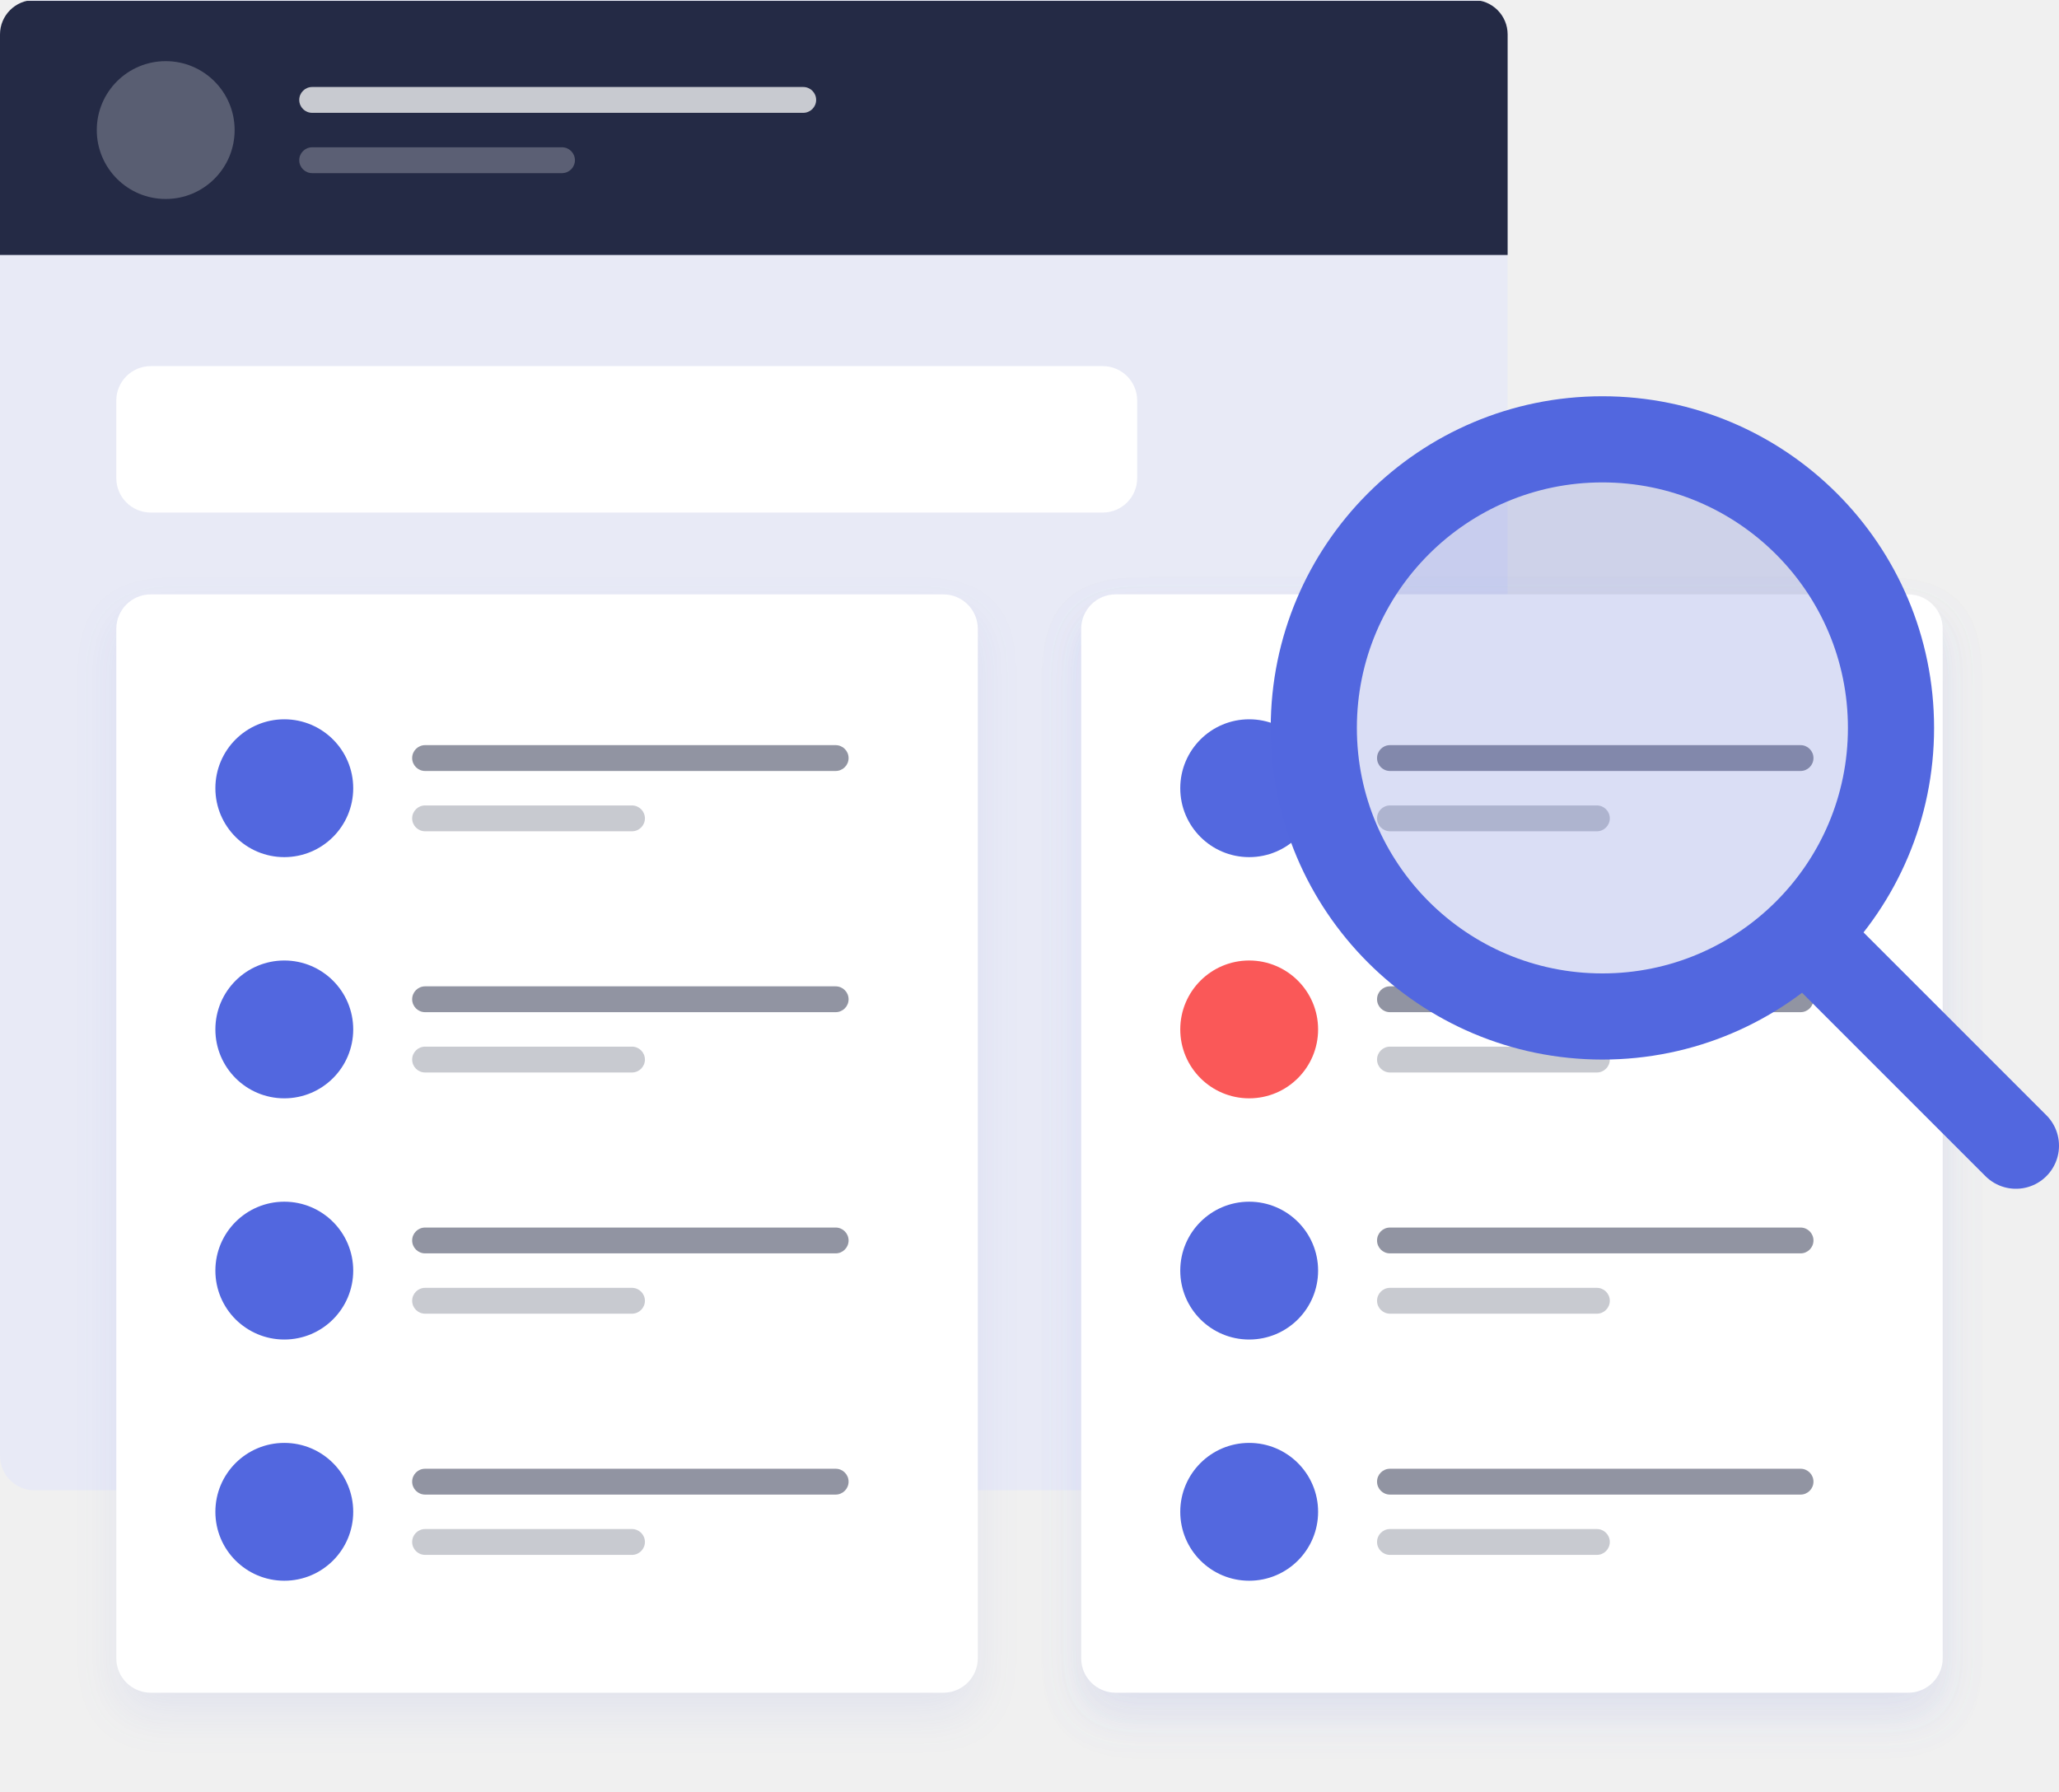
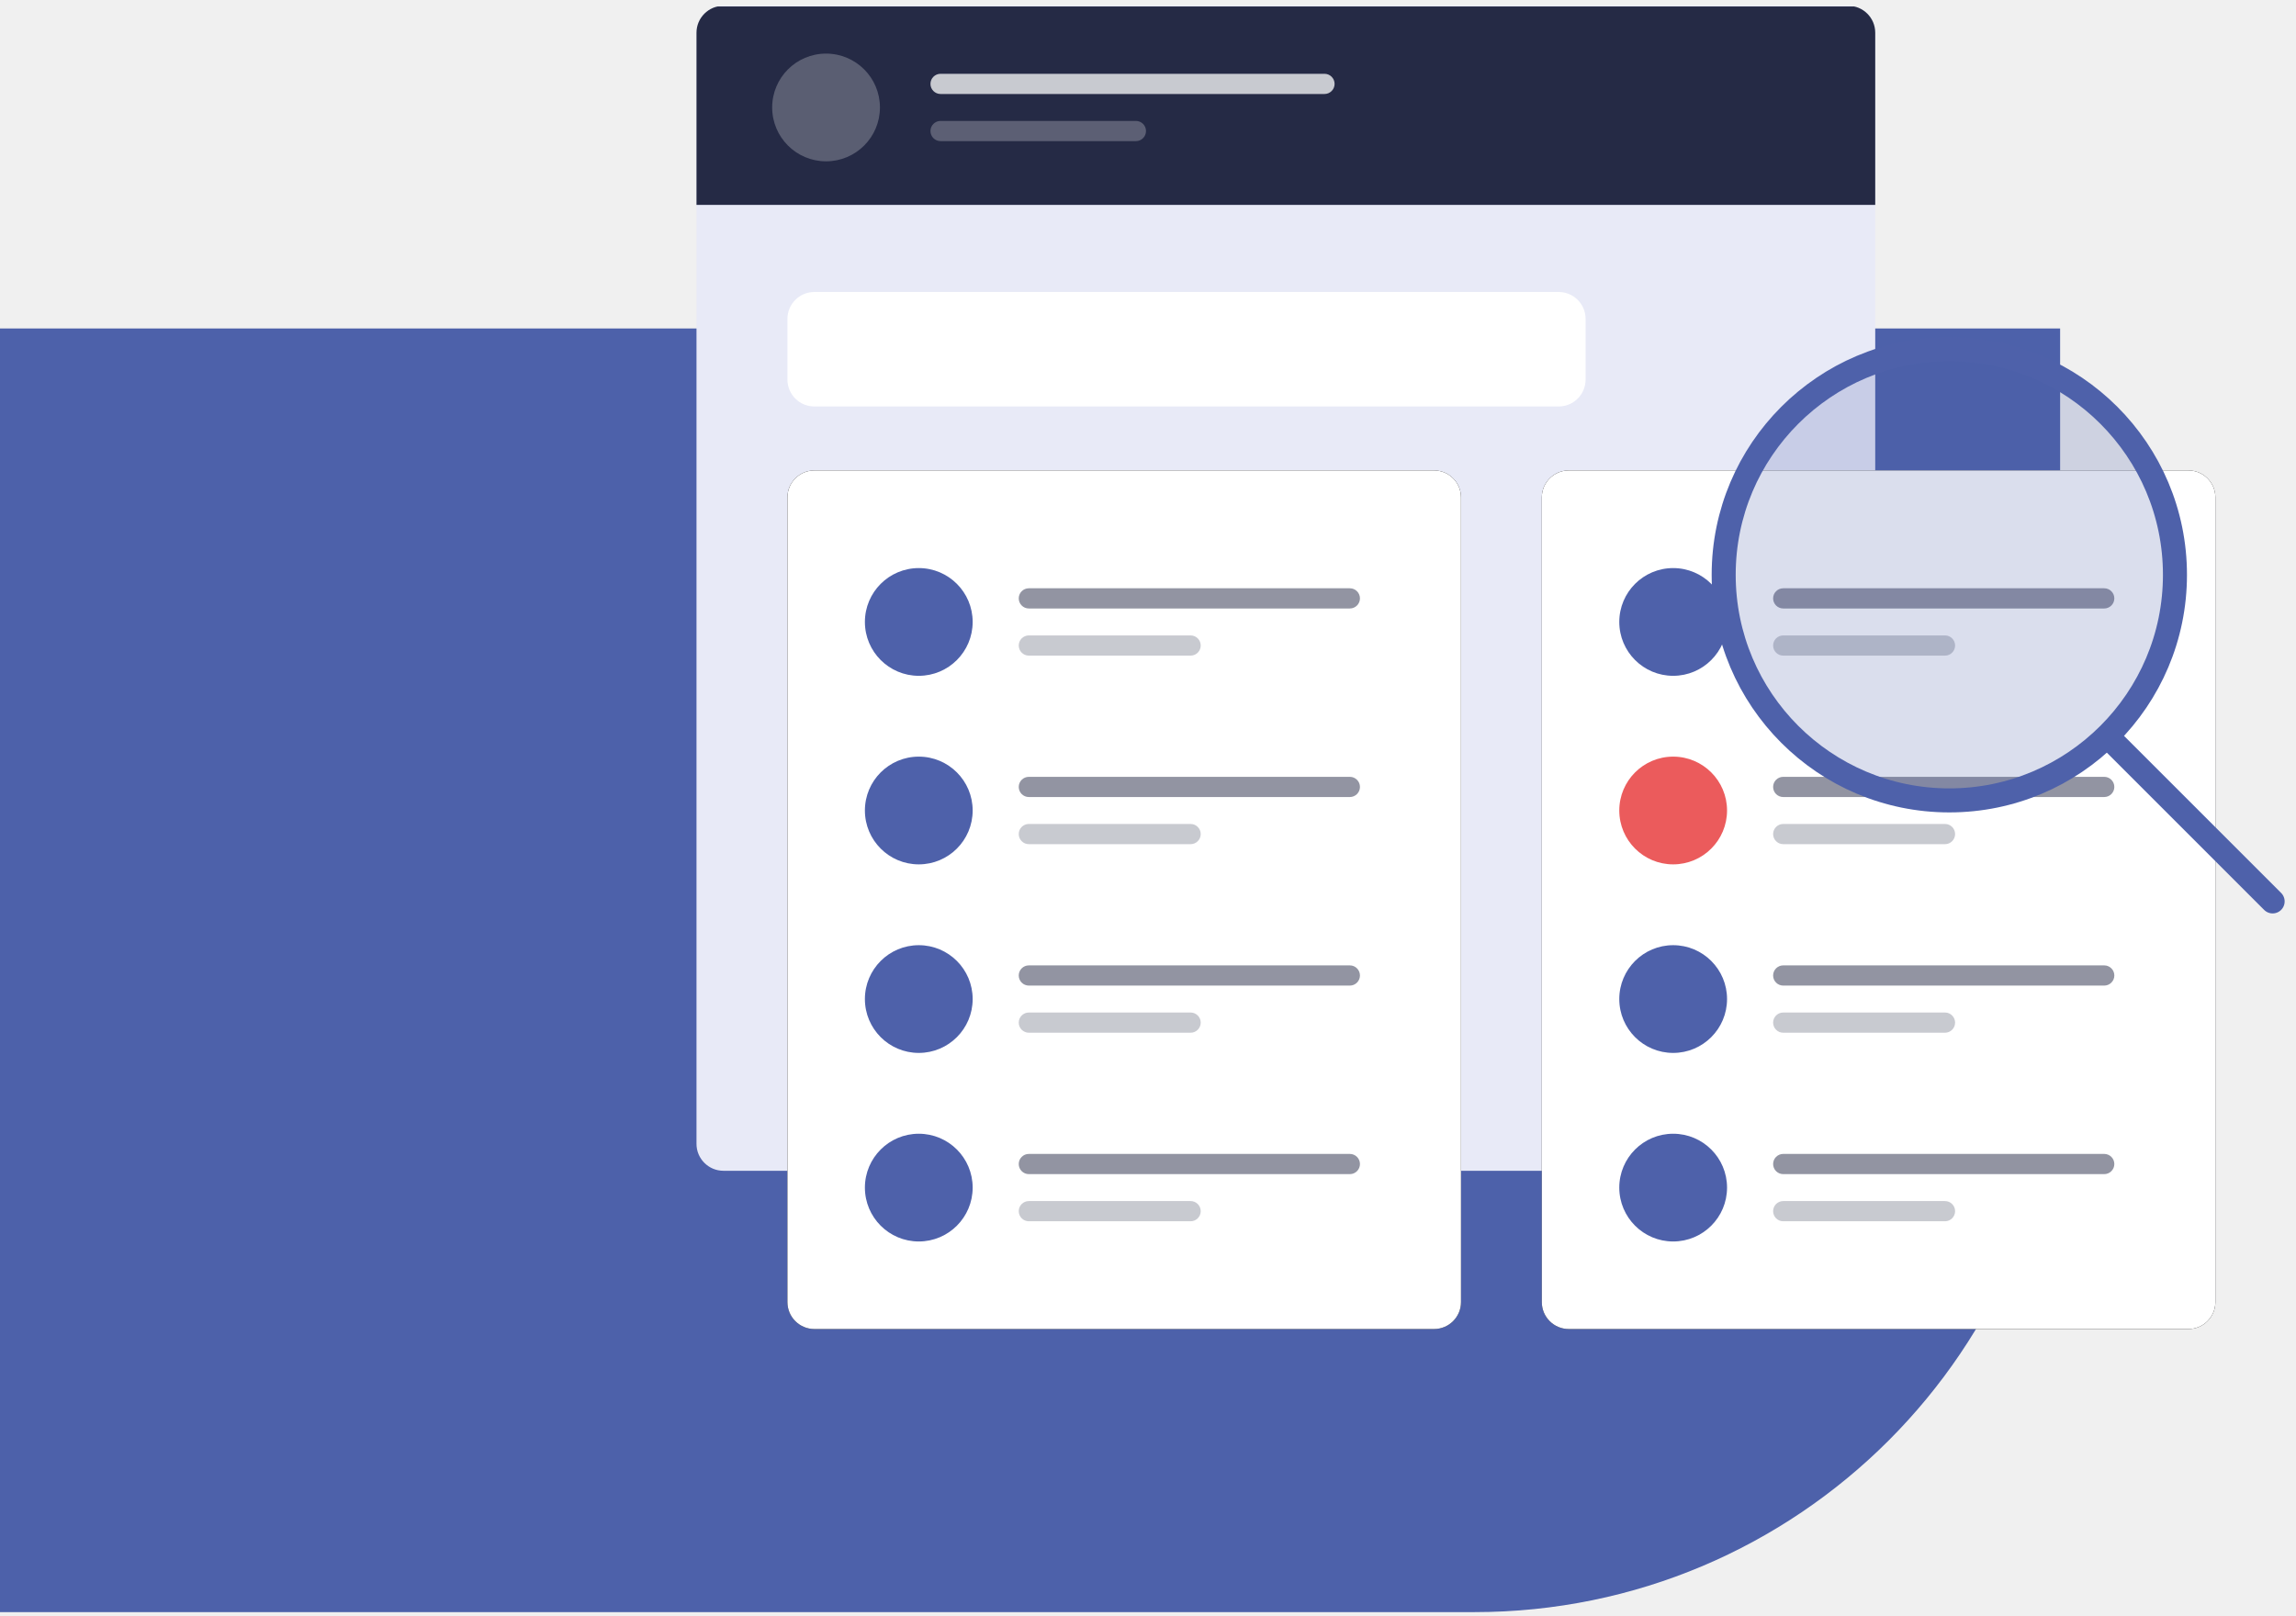
- <svg xmlns="http://www.w3.org/2000/svg" xmlns:xlink="http://www.w3.org/1999/xlink" width="478" height="416">
-   <defs>
-     <rect id="a" width="350" height="346" rx="8" />
-     <rect id="d" width="200" height="255" rx="8" />
-     <filter id="c" width="117.5%" height="113.7%" x="-8.8%" y="-4.9%" filterUnits="objectBoundingBox">
-       <feOffset dy="5" in="SourceAlpha" result="shadowOffsetOuter1" />
-       <feGaussianBlur in="shadowOffsetOuter1" result="shadowBlurOuter1" stdDeviation="5" />
-       <feColorMatrix in="shadowBlurOuter1" values="0 0 0 0 0.285 0 0 0 0 0.364 0 0 0 0 0.811 0 0 0 0.083 0" />
-     </filter>
-     <filter id="e" width="139.5%" height="131%" x="-19.8%" y="-13.5%" filterUnits="objectBoundingBox">
-       <feOffset dy="5" in="SourceAlpha" result="shadowOffsetOuter1" />
-       <feGaussianBlur in="shadowOffsetOuter1" result="shadowBlurOuter1" stdDeviation="5" />
-       <feColorMatrix in="shadowBlurOuter1" result="shadowMatrixOuter1" values="0 0 0 0 0.285 0 0 0 0 0.364 0 0 0 0 0.811 0 0 0 0.083 0" />
-       <feMerge>
-         <feMergeNode in="shadowMatrixOuter1" />
-         <feMergeNode in="SourceGraphic" />
-       </feMerge>
-     </filter>
-     <rect id="g" width="200" height="255" rx="8" />
-     <filter id="f" width="117.5%" height="113.7%" x="-8.8%" y="-4.9%" filterUnits="objectBoundingBox">
-       <feOffset dy="5" in="SourceAlpha" result="shadowOffsetOuter1" />
-       <feGaussianBlur in="shadowOffsetOuter1" result="shadowBlurOuter1" stdDeviation="5" />
-       <feColorMatrix in="shadowBlurOuter1" values="0 0 0 0 0.285 0 0 0 0 0.364 0 0 0 0 0.811 0 0 0 0.083 0" />
-     </filter>
-   </defs>
-   <g fill="none" fill-rule="evenodd">
-     <mask id="b" fill="#fff">
-       <use xlink:href="#a" />
+ <svg xmlns="http://www.w3.org/2000/svg" version="1.1" id="Layer_1" x="0px" y="0px" viewBox="0 0 1911.08 1345.28" style="enable-background:new 0 0 1911.08 1345.28;" xml:space="preserve">
+   <style type="text/css">
+ 	.st0{fill:#4D61AA;}
+ 	.st1{fill:#E8EAF7;}
+ 	.st2{filter:url(#Adobe_OpacityMaskFilter);}
+ 	.st3{fill-rule:evenodd;clip-rule:evenodd;fill:#FFFFFF;}
+ 	.st4{mask:url(#b_2_);}
+ 	.st5{fill-rule:evenodd;clip-rule:evenodd;fill:#252A45;}
+ 	.st6{opacity:0.245;fill-rule:evenodd;clip-rule:evenodd;fill:#FFFFFF;enable-background:new    ;}
+ 	.st7{opacity:0.75;fill-rule:evenodd;clip-rule:evenodd;fill:#FFFFFF;enable-background:new    ;}
+ 	.st8{opacity:0.25;fill-rule:evenodd;clip-rule:evenodd;fill:#FFFFFF;enable-background:new    ;}
+ 	.st9{fill-rule:evenodd;clip-rule:evenodd;fill:#020203;}
+ 	.st10{opacity:0.5;fill-rule:evenodd;clip-rule:evenodd;fill:#252A45;enable-background:new    ;}
+ 	.st11{fill-rule:evenodd;clip-rule:evenodd;fill:#4E61AA;}
+ 	.st12{opacity:0.25;fill-rule:evenodd;clip-rule:evenodd;fill:#252A45;enable-background:new    ;}
+ 	.st13{fill-rule:evenodd;clip-rule:evenodd;fill:#EB5B5C;}
+ 	.st14{fill-rule:evenodd;clip-rule:evenodd;fill:#485BA6;fill-opacity:0.2;stroke:#4E61AA;stroke-width:20;}
+ 	.st15{fill:none;stroke:#4E61AA;stroke-width:20;stroke-linecap:round;stroke-linejoin:round;}
+ </style>
+   <path class="st0" d="M1227.19,1342.17H0V273.45h1714.75v581.16C1714.75,1123.89,1496.46,1342.17,1227.19,1342.17z" />
+   <g>
+     <g>
+       <path id="a_1_" class="st1" d="M602.16,4.82h936.26c12.39,0,22.43,10.04,22.43,22.43v925.05c0,12.39-10.04,22.43-22.43,22.43    H602.16c-12.39,0-22.43-10.04-22.43-22.43V27.25C579.74,14.86,589.78,4.82,602.16,4.82z" />
+     </g>
+     <defs>
+       <filter id="Adobe_OpacityMaskFilter" filterUnits="userSpaceOnUse" x="569.84" y="5.37" width="1533.34" height="165.39">
+         <feColorMatrix type="matrix" values="1 0 0 0 0  0 1 0 0 0  0 0 1 0 0  0 0 0 1 0" />
+       </filter>
+     </defs>
+     <mask maskUnits="userSpaceOnUse" x="569.84" y="5.37" width="1533.34" height="165.39" id="b_2_">
+       <g class="st2">
+         <path id="a_3_" class="st3" d="M602.16,4.82h936.26c12.39,0,22.43,10.04,22.43,22.43v925.05c0,12.39-10.04,22.43-22.43,22.43     H602.16c-12.39,0-22.43-10.04-22.43-22.43V27.25C579.74,14.86,589.78,4.82,602.16,4.82z" />
+       </g>
    </mask>
-     <use fill="#E8EAF6" fill-rule="nonzero" xlink:href="#a" />
-     <g mask="url(#b)">
-       <path fill="#242A45" d="M-3.53.197h547v59h-547z" />
-       <g transform="translate(22.47 14.197)" fill="#FFF">
-         <circle cx="16" cy="16" r="16" opacity=".245" />
+     <g class="st4">
+       <path class="st5" d="M569.84,5.37h1533.34v165.39H569.84L569.84,5.37z" />
+       <g transform="translate(22.47 14.197)">
+         <circle class="st6" cx="665.1" cy="75.27" r="44.85" />
        <g transform="translate(47 6)">
-           <rect width="120" height="6" opacity=".75" rx="3" />
-           <rect width="64" height="6" y="14" opacity=".25" rx="3" />
+           <path class="st7" d="M713.41,41.24h319.56c4.64,0,8.41,3.77,8.41,8.41l0,0c0,4.64-3.77,8.41-8.41,8.41H713.41      c-4.64,0-8.41-3.77-8.41-8.41l0,0C705,45.01,708.77,41.24,713.41,41.24z" />
+           <path class="st8" d="M713.41,80.48H876c4.64,0,8.41,3.77,8.41,8.41l0,0c0,4.64-3.77,8.41-8.41,8.41H713.41      c-4.64,0-8.41-3.77-8.41-8.41l0,0C705,84.25,708.77,80.48,713.41,80.48z" />
        </g>
      </g>
    </g>
    <g transform="translate(27 138)">
-       <use fill="#000" filter="url(#c)" xlink:href="#d" />
-       <use fill="#FFF" xlink:href="#d" />
+       <g>
+         <path id="d" class="st9" d="M650.85,253.66h515.78c12.39,0,22.43,10.04,22.43,22.43v669.96c0,12.39-10.04,22.43-22.43,22.43     H650.85c-12.39,0-22.43-10.04-22.43-22.43V276.09C628.42,263.7,638.46,253.66,650.85,253.66z" />
+       </g>
+       <g>
+         <path id="d_1_" class="st3" d="M650.85,253.66h515.78c12.39,0,22.43,10.04,22.43,22.43v669.96c0,12.39-10.04,22.43-22.43,22.43     H650.85c-12.39,0-22.43-10.04-22.43-22.43V276.09C628.42,263.7,638.46,253.66,650.85,253.66z" />
+       </g>
      <g transform="translate(23 29)">
-         <rect width="101.317" height="6" x="45.683" y="6" fill="#242A45" opacity=".5" rx="3" />
-         <circle cx="16" cy="16" r="16" fill="#5267DF" />
-         <rect width="54.036" height="6" x="45.683" y="20" fill="#242A45" opacity=".25" rx="3" />
+         <path class="st10" d="M806.36,322.77h267.19c4.64,0,8.41,3.77,8.41,8.41l0,0c0,4.64-3.77,8.41-8.41,8.41H806.36     c-4.64,0-8.41-3.77-8.41-8.41l0,0C797.95,326.54,801.72,322.77,806.36,322.77z" />
+         <circle class="st11" cx="714.75" cy="350.8" r="44.85" />
+         <path class="st12" d="M806.36,362.02h134.65c4.64,0,8.41,3.77,8.41,8.41l0,0c0,4.64-3.77,8.41-8.41,8.41H806.36     c-4.64,0-8.41-3.77-8.41-8.41l0,0C797.95,365.78,801.72,362.02,806.36,362.02z" />
        <g transform="translate(0 56)">
-           <circle cx="16" cy="16" r="16" fill="#5267DF" />
-           <rect width="101.317" height="6" x="45.683" y="6" fill="#242A45" opacity=".5" rx="3" />
-           <rect width="54.036" height="6" x="45.683" y="20" fill="#242A45" opacity=".25" rx="3" />
+           <circle class="st11" cx="714.75" cy="451.78" r="44.85" />
+           <path class="st10" d="M806.36,423.75h267.19c4.64,0,8.41,3.77,8.41,8.41l0,0c0,4.64-3.77,8.41-8.41,8.41H806.36      c-4.64,0-8.41-3.77-8.41-8.41l0,0C797.95,427.51,801.72,423.75,806.36,423.75z" />
+           <path class="st12" d="M806.36,462.99h134.65c4.64,0,8.41,3.77,8.41,8.41l0,0c0,4.64-3.77,8.41-8.41,8.41H806.36      c-4.64,0-8.41-3.77-8.41-8.41l0,0C797.95,466.76,801.72,462.99,806.36,462.99z" />
        </g>
        <g transform="translate(0 112)">
-           <circle cx="16" cy="16" r="16" fill="#5267DF" />
-           <rect width="101.317" height="6" x="45.683" y="6" fill="#242A45" opacity=".5" rx="3" />
-           <rect width="54.036" height="6" x="45.683" y="20" fill="#242A45" opacity=".25" rx="3" />
+           <circle class="st11" cx="714.75" cy="552.76" r="44.85" />
+           <path class="st10" d="M806.36,524.73h267.19c4.64,0,8.41,3.77,8.41,8.41l0,0c0,4.64-3.77,8.41-8.41,8.41H806.36      c-4.64,0-8.41-3.77-8.41-8.41l0,0C797.95,528.49,801.72,524.73,806.36,524.73z" />
+           <path class="st12" d="M806.36,563.97h134.65c4.64,0,8.41,3.77,8.41,8.41l0,0c0,4.64-3.77,8.41-8.41,8.41H806.36      c-4.64,0-8.41-3.77-8.41-8.41l0,0C797.95,567.74,801.72,563.97,806.36,563.97z" />
        </g>
        <g transform="translate(0 168)">
-           <circle cx="16" cy="16" r="16" fill="#5267DF" />
-           <rect width="101.317" height="6" x="45.683" y="6" fill="#242A45" opacity=".5" rx="3" />
-           <rect width="54.036" height="6" x="45.683" y="20" fill="#242A45" opacity=".25" rx="3" />
+           <circle class="st11" cx="714.75" cy="653.74" r="44.85" />
+           <path class="st10" d="M806.36,625.7h267.19c4.64,0,8.41,3.77,8.41,8.41l0,0c0,4.64-3.77,8.41-8.41,8.41H806.36      c-4.64,0-8.41-3.77-8.41-8.41l0,0C797.95,629.47,801.72,625.7,806.36,625.7z" />
+           <path class="st12" d="M806.36,664.95h134.65c4.64,0,8.41,3.77,8.41,8.41l0,0c0,4.64-3.77,8.41-8.41,8.41H806.36      c-4.64,0-8.41-3.77-8.41-8.41l0,0C797.95,668.71,801.72,664.95,806.36,664.95z" />
        </g>
      </g>
    </g>
-     <g filter="url(#e)" transform="translate(251 138)">
-       <use fill="#000" filter="url(#f)" xlink:href="#g" />
-       <use fill="#FFF" xlink:href="#g" />
+     <g transform="translate(251 138)">
+       <g>
+         <path id="g" class="st9" d="M1054.76,253.66h515.78c12.39,0,22.43,10.04,22.43,22.43v669.96c0,12.39-10.04,22.43-22.43,22.43     h-515.78c-12.39,0-22.43-10.04-22.43-22.43V276.09C1032.33,263.7,1042.37,253.66,1054.76,253.66z" />
+       </g>
+       <g>
+         <path id="g_1_" class="st3" d="M1054.76,253.66h515.78c12.39,0,22.43,10.04,22.43,22.43v669.96c0,12.39-10.04,22.43-22.43,22.43     h-515.78c-12.39,0-22.43-10.04-22.43-22.43V276.09C1032.33,263.7,1042.37,253.66,1054.76,253.66z" />
+       </g>
      <g transform="translate(23 29)">
-         <rect width="101.317" height="6" x="45.683" y="6" fill="#242A45" opacity=".5" rx="3" />
-         <circle cx="16" cy="16" r="16" fill="#5267DF" />
-         <rect width="54.036" height="6" x="45.683" y="20" fill="#242A45" opacity=".25" rx="3" />
+         <path class="st10" d="M1210.27,322.77h267.19c4.64,0,8.41,3.77,8.41,8.41l0,0c0,4.64-3.77,8.41-8.41,8.41h-267.19     c-4.64,0-8.41-3.77-8.41-8.41l0,0C1201.86,326.54,1205.63,322.77,1210.27,322.77z" />
+         <circle class="st11" cx="1118.66" cy="350.8" r="44.85" />
+         <path class="st12" d="M1210.27,362.02h134.65c4.64,0,8.41,3.77,8.41,8.41l0,0c0,4.64-3.77,8.41-8.41,8.41h-134.65     c-4.64,0-8.41-3.77-8.41-8.41l0,0C1201.86,365.78,1205.63,362.02,1210.27,362.02z" />
        <g transform="translate(0 56)">
-           <circle cx="16" cy="16" r="16" fill="#FA5959" />
-           <rect width="101.317" height="6" x="45.683" y="6" fill="#242A45" opacity=".5" rx="3" />
-           <rect width="54.036" height="6" x="45.683" y="20" fill="#242A45" opacity=".25" rx="3" />
+           <circle class="st13" cx="1118.66" cy="451.78" r="44.85" />
+           <path class="st10" d="M1210.27,423.75h267.19c4.64,0,8.41,3.77,8.41,8.41l0,0c0,4.64-3.77,8.41-8.41,8.41h-267.19      c-4.64,0-8.41-3.77-8.41-8.41l0,0C1201.86,427.51,1205.63,423.75,1210.27,423.75z" />
+           <path class="st12" d="M1210.27,462.99h134.65c4.64,0,8.41,3.77,8.41,8.41l0,0c0,4.64-3.77,8.41-8.41,8.41h-134.65      c-4.64,0-8.41-3.77-8.41-8.41l0,0C1201.86,466.76,1205.63,462.99,1210.27,462.99z" />
        </g>
        <g transform="translate(0 112)">
-           <circle cx="16" cy="16" r="16" fill="#5267DF" />
-           <rect width="101.317" height="6" x="45.683" y="6" fill="#242A45" opacity=".5" rx="3" />
-           <rect width="54.036" height="6" x="45.683" y="20" fill="#242A45" opacity=".25" rx="3" />
+           <circle class="st11" cx="1118.66" cy="552.76" r="44.85" />
+           <path class="st10" d="M1210.27,524.73h267.19c4.64,0,8.41,3.77,8.41,8.41l0,0c0,4.64-3.77,8.41-8.41,8.41h-267.19      c-4.64,0-8.41-3.77-8.41-8.41l0,0C1201.86,528.49,1205.63,524.73,1210.27,524.73z" />
+           <path class="st12" d="M1210.27,563.97h134.65c4.64,0,8.41,3.77,8.41,8.41l0,0c0,4.64-3.77,8.41-8.41,8.41h-134.65      c-4.64,0-8.41-3.77-8.41-8.41l0,0C1201.86,567.74,1205.63,563.97,1210.27,563.97z" />
        </g>
        <g transform="translate(0 168)">
-           <circle cx="16" cy="16" r="16" fill="#5267DF" />
-           <rect width="101.317" height="6" x="45.683" y="6" fill="#242A45" opacity=".5" rx="3" />
-           <rect width="54.036" height="6" x="45.683" y="20" fill="#242A45" opacity=".25" rx="3" />
+           <circle class="st11" cx="1118.66" cy="653.74" r="44.85" />
+           <path class="st10" d="M1210.27,625.7h267.19c4.64,0,8.41,3.77,8.41,8.41l0,0c0,4.64-3.77,8.41-8.41,8.41h-267.19      c-4.64,0-8.41-3.77-8.41-8.41l0,0C1201.86,629.47,1205.63,625.7,1210.27,625.7z" />
+           <path class="st12" d="M1210.27,664.95h134.65c4.64,0,8.41,3.77,8.41,8.41l0,0c0,4.64-3.77,8.41-8.41,8.41h-134.65      c-4.64,0-8.41-3.77-8.41-8.41l0,0C1201.86,668.71,1205.63,664.95,1210.27,664.95z" />
        </g>
      </g>
    </g>
-     <rect width="237" height="34" x="27" y="85" fill="#FFF" rx="8" />
-     <g stroke="#5267DF" stroke-width="20" transform="translate(305 102)">
-       <circle cx="67" cy="67" r="67" fill="#495DCF" fill-opacity=".2" />
-       <path stroke-linecap="round" stroke-linejoin="round" d="M114 115l49 49" />
+     <path class="st3" d="M677.85,243.09h619.5c12.39,0,22.43,10.04,22.43,22.43v50.46c0,12.39-10.04,22.43-22.43,22.43h-619.5   c-12.39,0-22.43-10.04-22.43-22.43v-50.46C655.42,253.13,665.46,243.09,677.85,243.09z" />
+     <g transform="translate(305 102)">
+       <circle class="st14" cx="1317.52" cy="376.56" r="187.81" />
+       <path class="st15" d="M1449.27,511.11l137.36,137.36" />
    </g>
  </g>
</svg>
